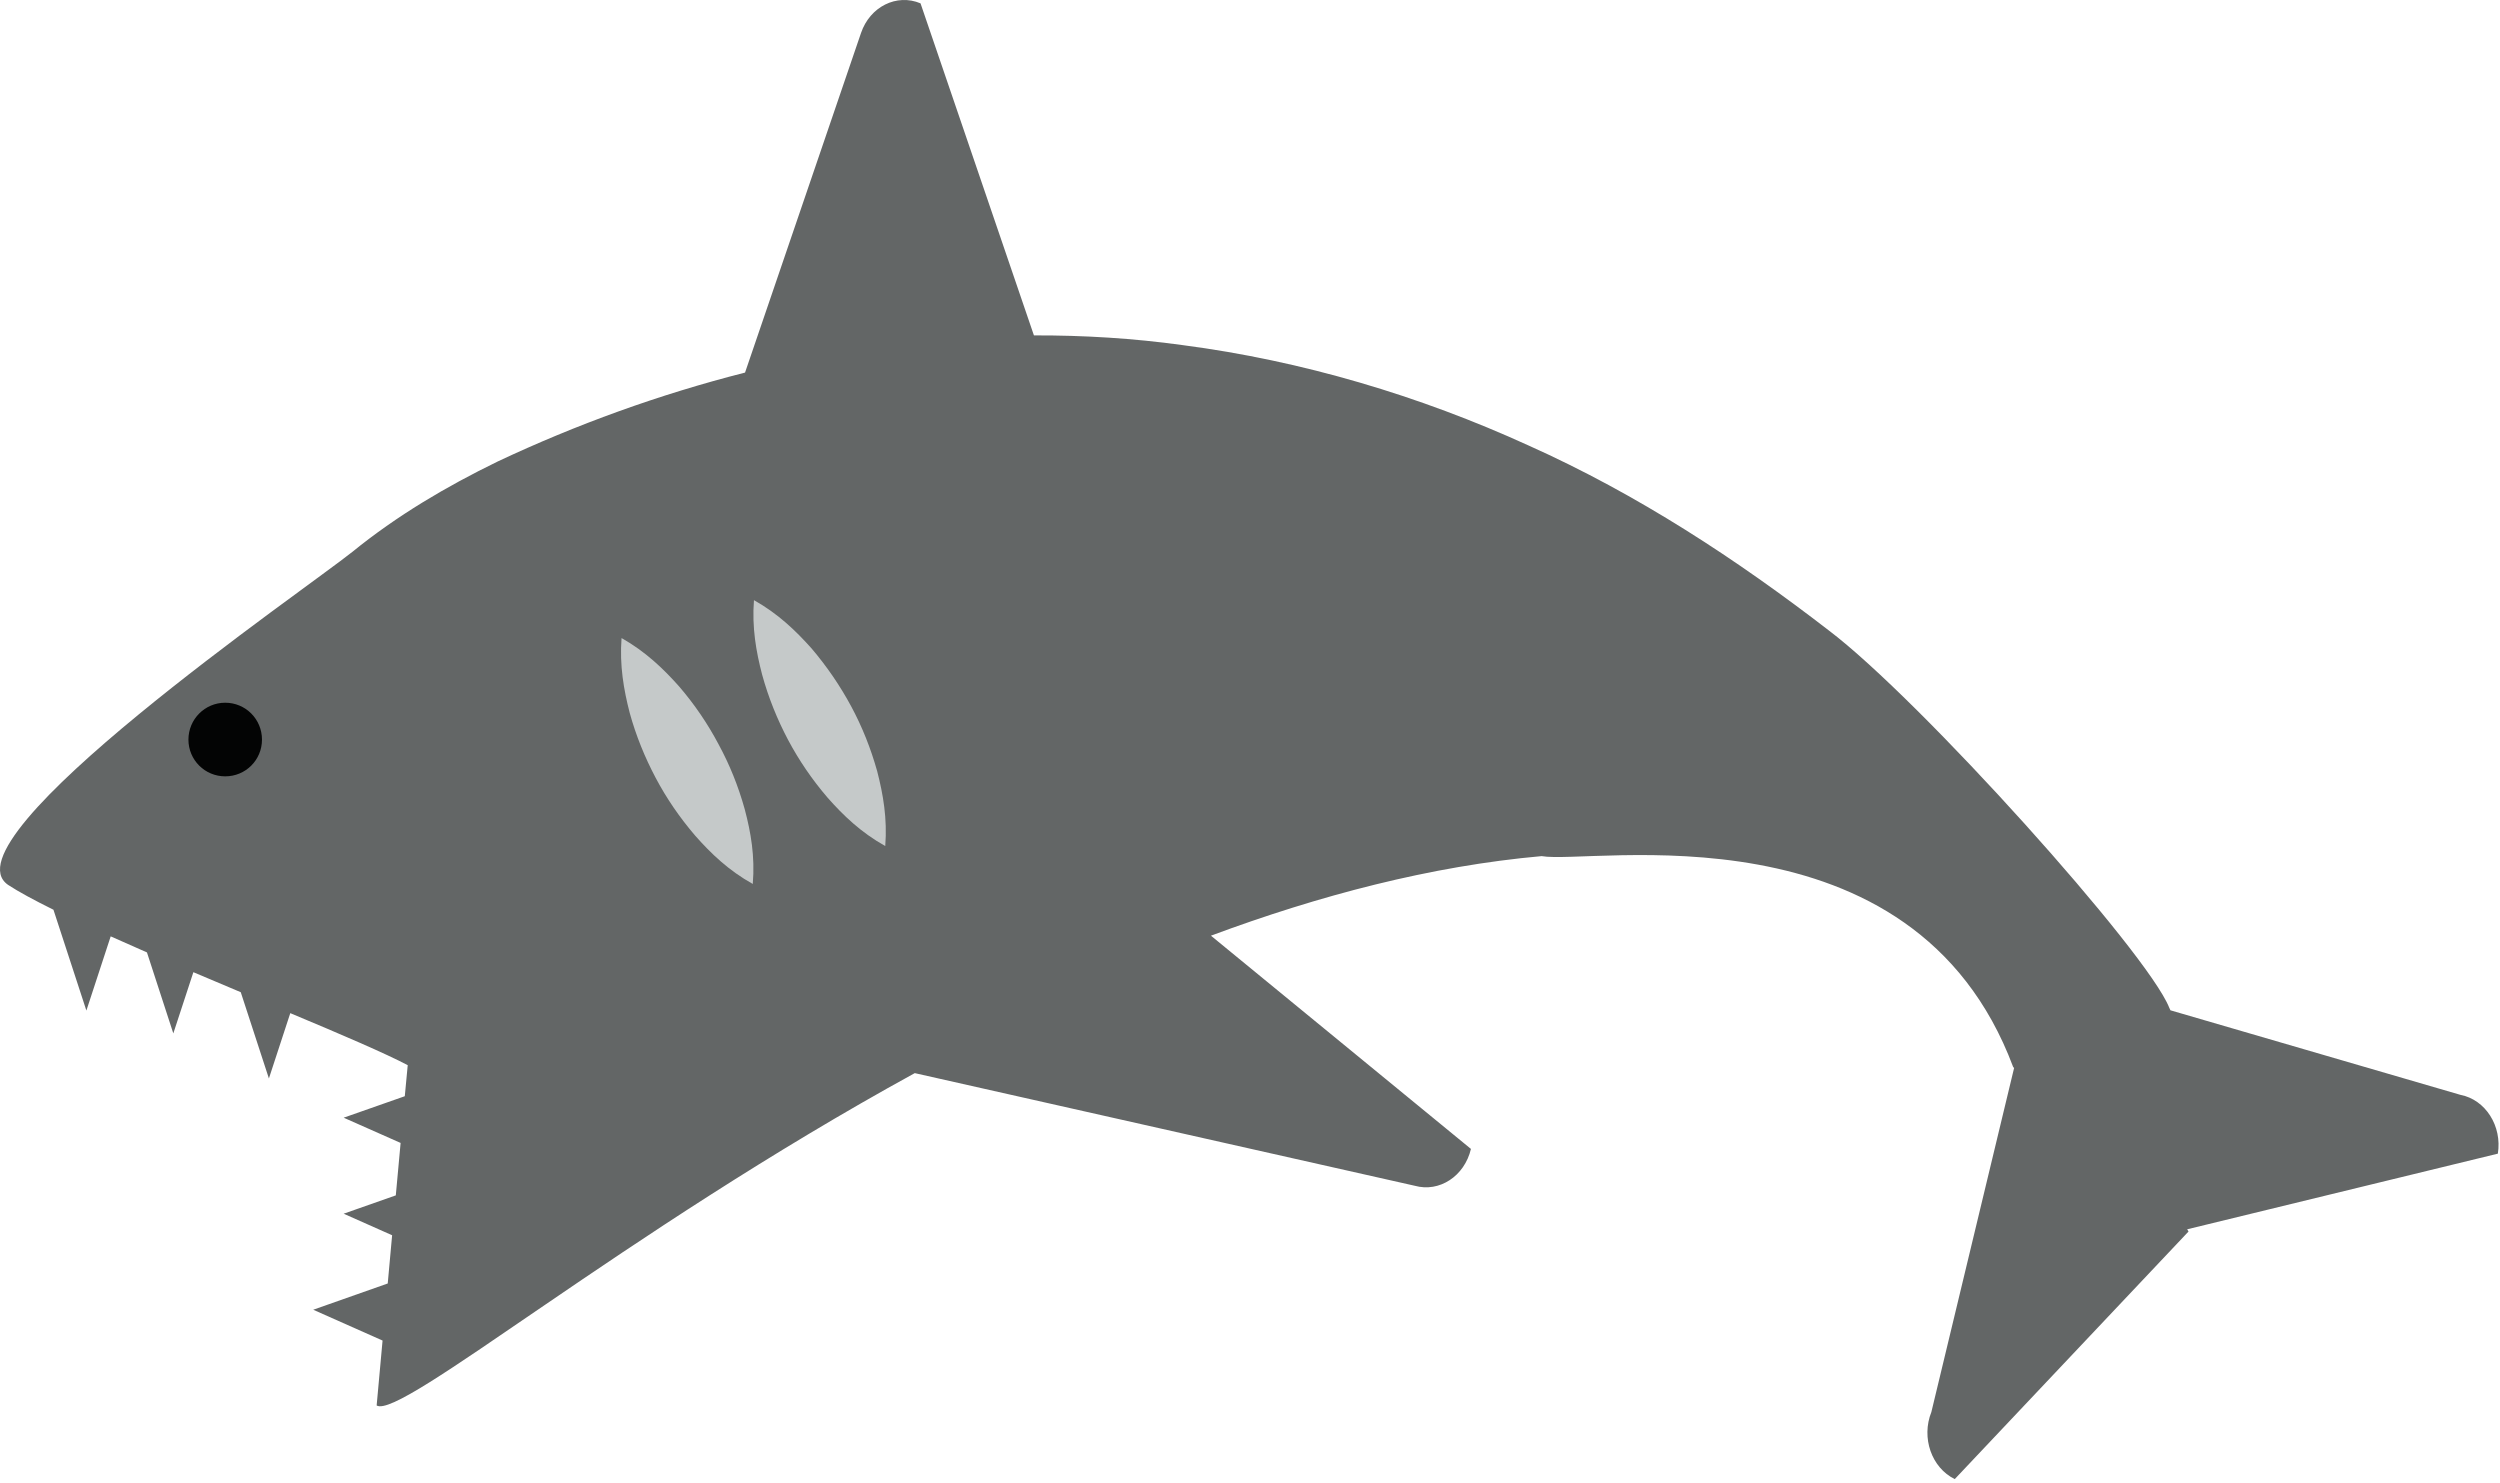
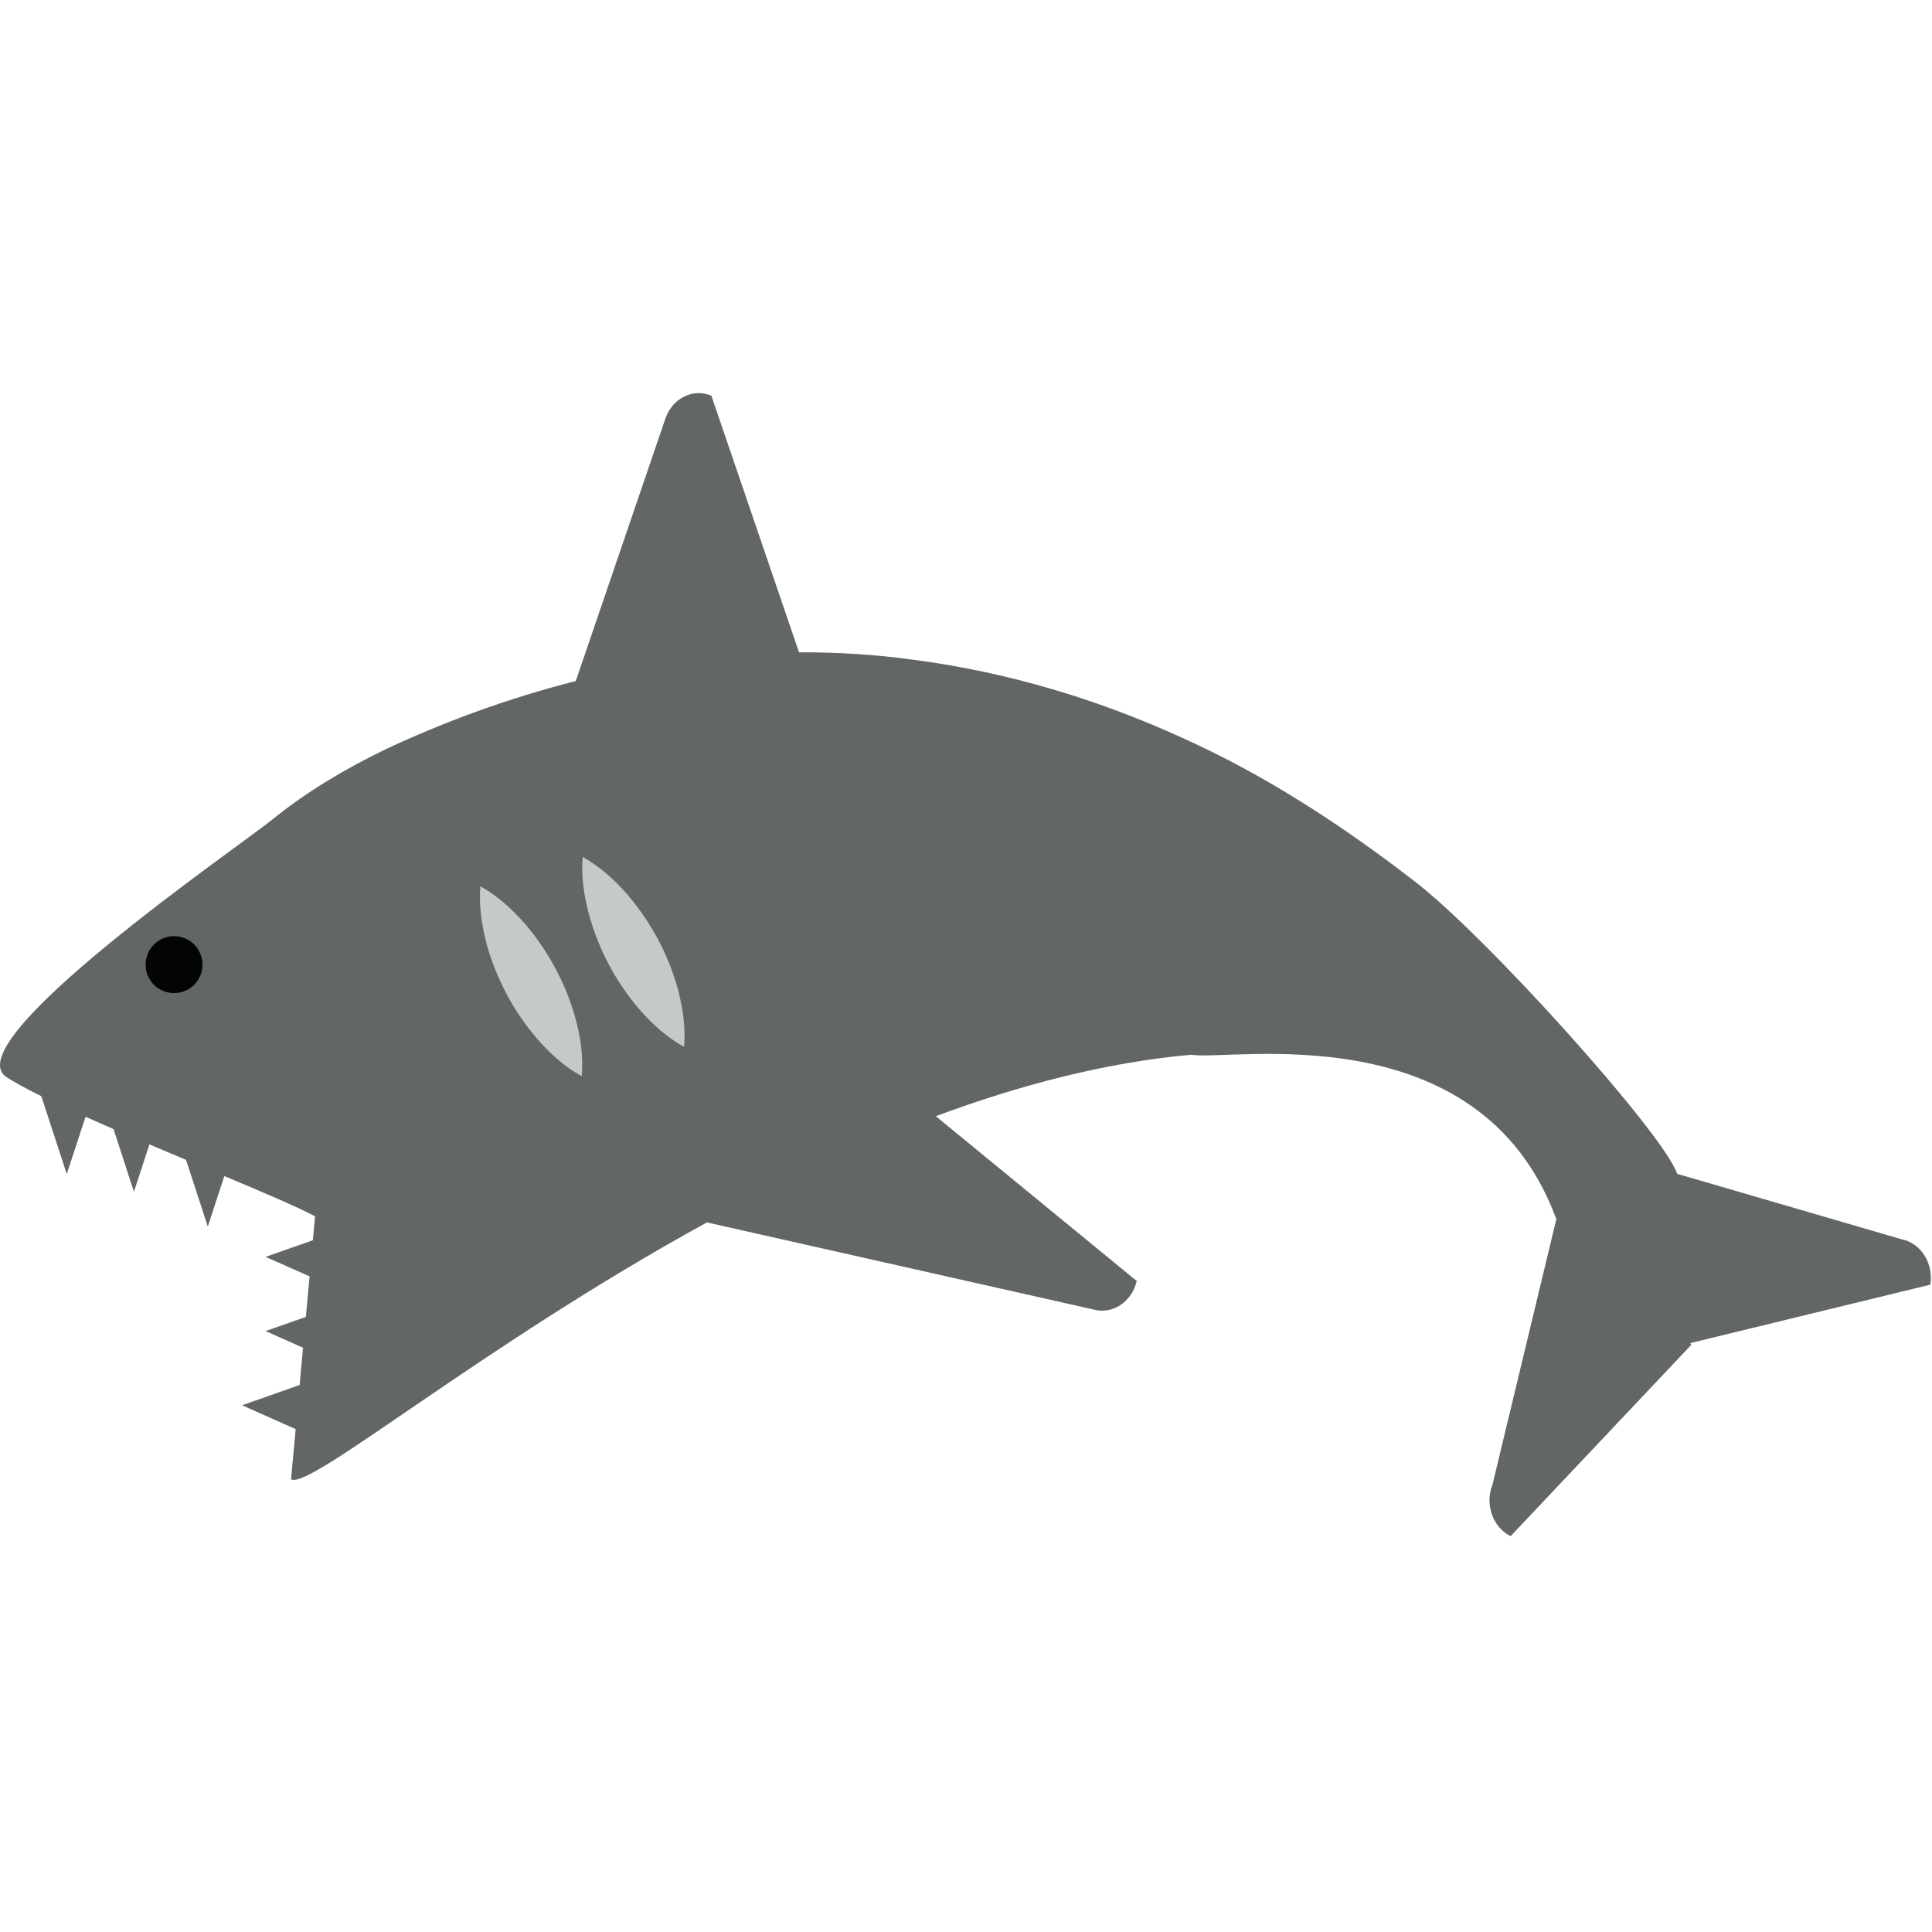
- <svg xmlns="http://www.w3.org/2000/svg" width="100%" height="100%" viewBox="0 0 403 239" version="1.1" xml:space="preserve" style="fill-rule:evenodd;clip-rule:evenodd;stroke-linejoin:round;stroke-miterlimit:1.414;">
-   <path d="M8.616,146.65l5.309,16.254l3.919,-11.963c1.872,0.844 3.822,1.703 5.844,2.588l4.25,13.056l3.234,-9.869c2.55,1.091 5.116,2.178 7.638,3.228l4.537,13.903l3.447,-10.528c8.291,3.466 15.406,6.525 18.931,8.388l-0.472,5.003l-9.856,3.462l9.181,4.069l-0.775,8.453l-8.406,2.956l7.813,3.472l-0.707,7.775l-12.009,4.232l11.175,4.968l-0.953,10.466c3.831,2.344 39.575,-27.709 86.744,-53.575l80.593,18.156c3.979,1.113 8.032,-1.55 9.063,-5.937l-41.913,-34.375c17.463,-6.494 35.469,-11.232 53.307,-12.825c7.915,1.422 59.89,-9.069 76.009,33.984l0.153,0.172l-13.337,55.462c-1.653,4.132 0.022,8.972 3.772,10.804l37.684,-39.91l-0.219,-0.356l50.081,-12.194c0.713,-4.45 -1.996,-8.703 -6.028,-9.478l-46.75,-13.631l-0.197,-0.425c-3.506,-8.881 -40.171,-49.697 -54.9,-60.828c-14.706,-11.347 -30.728,-21.894 -48.381,-29.797c-17.522,-8.003 -36.494,-13.659 -55.737,-16.175c-7.975,-1.11 -16.007,-1.594 -23.991,-1.569l-18.281,-53.528c-3.844,-1.616 -8.147,0.531 -9.594,4.784l-18.694,54.738c-13.843,3.522 -27.197,8.369 -39.856,14.325c-8.306,4.047 -16.25,8.728 -23.469,14.594c-7.234,5.821 -66.237,46.281 -55.465,53.668c1.65,1.085 4.2,2.466 7.306,4.003Z" style="fill:#636666;fill-rule:nonzero;" />
-   <path d="M130.822,104.525c2.481,2.919 4.603,6.025 6.381,9.325c1.772,3.288 3.172,6.794 4.204,10.491c0.959,3.725 1.64,7.616 1.296,12.041c-3.887,-2.175 -6.746,-4.907 -9.284,-7.785c-2.503,-2.912 -4.619,-6.018 -6.378,-9.322c-1.744,-3.296 -3.163,-6.803 -4.181,-10.503c-0.978,-3.734 -1.663,-7.615 -1.322,-12.028c3.875,2.178 6.709,4.897 9.284,7.781Z" style="fill:#c5c9c9;fill-rule:nonzero;" />
-   <path d="M109.463,110.641c2.503,2.913 4.619,6.028 6.365,9.331c1.797,3.303 3.191,6.772 4.219,10.466c0.991,3.737 1.675,7.616 1.3,12.056c-3.887,-2.165 -6.731,-4.897 -9.284,-7.787c-2.497,-2.916 -4.619,-6.007 -6.372,-9.322c-1.747,-3.306 -3.172,-6.794 -4.188,-10.488c-0.959,-3.728 -1.643,-7.606 -1.309,-12.043c3.847,2.178 6.709,4.912 9.269,7.787Z" style="fill:#c5c9c9;fill-rule:nonzero;" />
-   <path d="M36.303,113.279c3.294,0 5.929,2.659 5.929,5.946c0,3.285 -2.635,5.922 -5.929,5.922c-3.275,0 -5.928,-2.637 -5.928,-5.922c0,-3.287 2.653,-5.946 5.928,-5.946Z" style="fill:#030404;fill-rule:nonzero;" />
+ <svg xmlns="http://www.w3.org/2000/svg" width="100%" height="100%" viewBox="0 0 403 403" version="1.1" xml:space="preserve" style="fill-rule:evenodd;clip-rule:evenodd;stroke-linejoin:round;stroke-miterlimit:1.414;">
+   <g transform="matrix(1,0,0,1,0,82)">
+     <path d="M8.616,146.65L13.925,162.904L17.844,150.941C19.716,151.785 21.666,152.644 23.688,153.529L27.938,166.585L31.172,156.716C33.722,157.807 36.288,158.894 38.81,159.944L43.347,173.847L46.794,163.319C55.085,166.785 62.2,169.844 65.725,171.707L65.253,176.71L55.397,180.172L64.578,184.241L63.803,192.694L55.397,195.65L63.21,199.122L62.503,206.897L50.494,211.129L61.669,216.097L60.716,226.563C64.547,228.907 100.291,198.854 147.46,172.988L228.053,191.144C232.032,192.257 236.085,189.594 237.116,185.207L195.203,150.832C212.666,144.338 230.672,139.6 248.51,138.007C256.425,139.429 308.4,128.938 324.519,171.991L324.672,172.163L311.335,227.625C309.682,231.757 311.357,236.597 315.107,238.429L352.791,198.519L352.572,198.163L402.653,185.969C403.366,181.519 400.657,177.266 396.625,176.491L349.875,162.86L349.678,162.435C346.172,153.554 309.507,112.738 294.778,101.607C280.072,90.26 264.05,79.713 246.397,71.81C228.875,63.807 209.903,58.151 190.66,55.635C182.685,54.525 174.653,54.041 166.669,54.066L148.388,0.538C144.544,-1.078 140.241,1.069 138.794,5.322L120.1,60.06C106.257,63.582 92.903,68.429 80.244,74.385C71.938,78.432 63.994,83.113 56.775,88.979C49.541,94.8 -9.462,135.26 1.31,142.647C2.96,143.732 5.51,145.113 8.616,146.65Z" style="fill:rgb(99,102,102);fill-rule:nonzero;" />
+   </g>
+   <g transform="matrix(1,0,0,1,0,82)">
+     <path d="M130.822,104.525C133.303,107.444 135.425,110.55 137.203,113.85C138.975,117.138 140.375,120.644 141.407,124.341C142.366,128.066 143.047,131.957 142.703,136.382C138.816,134.207 135.957,131.475 133.419,128.597C130.916,125.685 128.8,122.579 127.041,119.275C125.297,115.979 123.878,112.472 122.86,108.772C121.882,105.038 121.197,101.157 121.538,96.744C125.413,98.922 128.247,101.641 130.822,104.525Z" style="fill:rgb(197,201,201);fill-rule:nonzero;" />
+   </g>
+   <g transform="matrix(1,0,0,1,0,82)">
+     <path d="M109.463,110.641C111.966,113.554 114.082,116.669 115.828,119.972C117.625,123.275 119.019,126.744 120.047,130.438C121.038,134.175 121.722,138.054 121.347,142.494C117.46,140.329 114.616,137.597 112.063,134.707C109.566,131.791 107.444,128.7 105.691,125.385C103.944,122.079 102.519,118.591 101.503,114.897C100.544,111.169 99.86,107.291 100.194,102.854C104.041,105.032 106.903,107.766 109.463,110.641Z" style="fill:rgb(197,201,201);fill-rule:nonzero;" />
+   </g>
+   <g transform="matrix(1,0,0,1,0,82)">
+     <path d="M36.303,113.279C39.597,113.279 42.232,115.938 42.232,119.225C42.232,122.51 39.597,125.147 36.303,125.147C33.028,125.147 30.375,122.51 30.375,119.225C30.375,115.938 33.028,113.279 36.303,113.279Z" style="fill:rgb(3,4,4);fill-rule:nonzero;" />
+   </g>
</svg>
